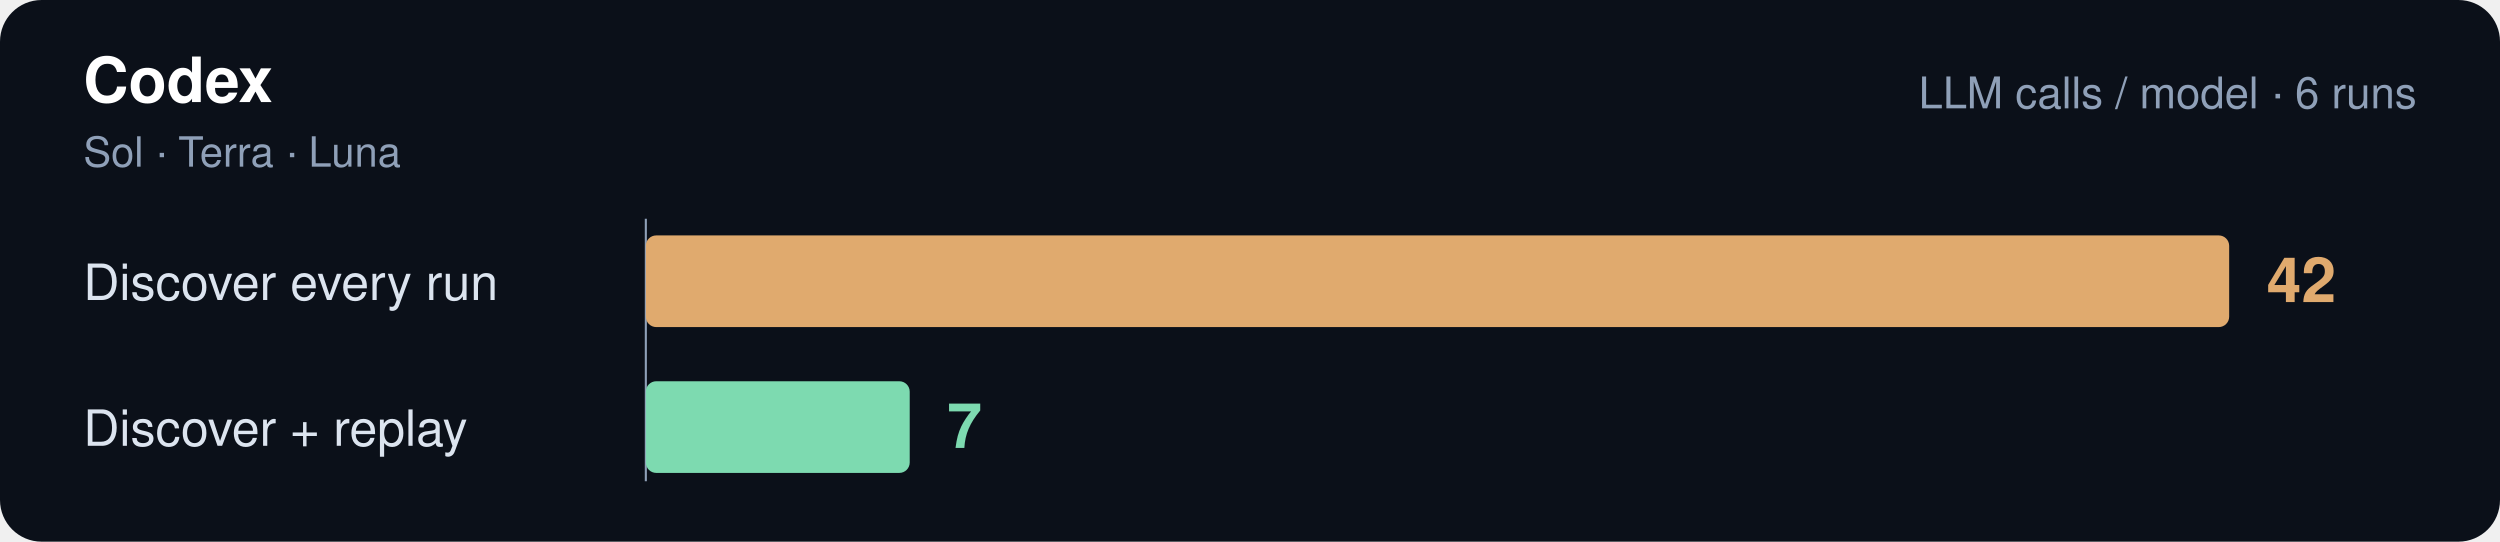
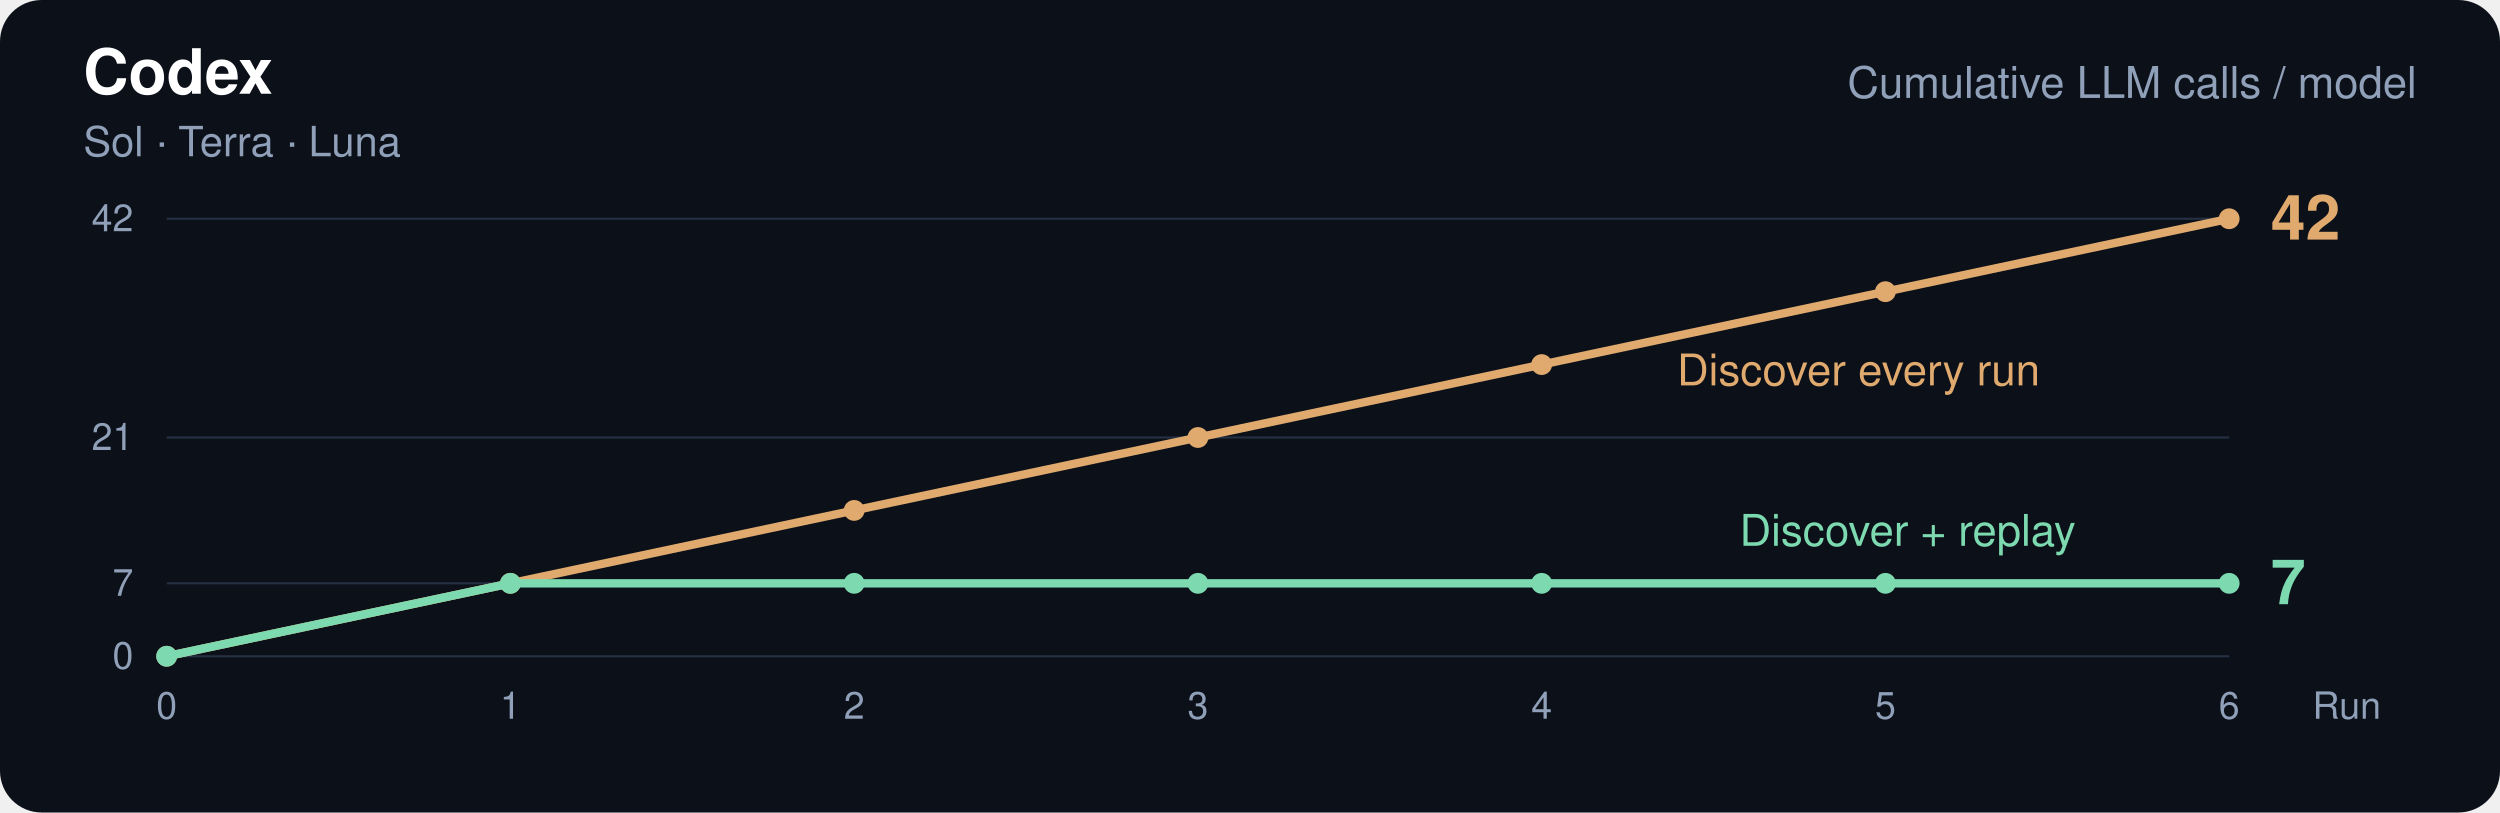
- <svg xmlns="http://www.w3.org/2000/svg" width="1200" height="260" viewBox="0 0 1200 260" role="img" aria-labelledby="title desc">
-   <rect width="1200" height="260" rx="20" fill="#0b1019" />
+ <svg xmlns="http://www.w3.org/2000/svg" width="1200" height="390" viewBox="0 0 1200 390" role="img" aria-labelledby="title desc">
+   <rect width="1200" height="390" rx="20" fill="#0b1019" />
  <g font-family="ui-sans-serif, -apple-system, Segoe UI, Helvetica, Arial, sans-serif">
-     <text x="40" y="49" fill="#ffffff" font-size="30" font-weight="600">Codex</text>
-     <text x="40" y="80" fill="#8fa0b8" font-size="20">Sol · Terra · Luna</text>
-     <text x="1160" y="52" text-anchor="end" fill="#8fa0b8" font-size="21">LLM calls / model · 6 runs</text>
-     <line x1="310" y1="105" x2="310" y2="231" stroke="#8fa0b8" />
-     <text x="40" y="144" fill="#dce4ef" font-size="24">Discover every run</text>
-     <rect x="310" y="113" width="760" height="44" rx="5" fill="#e0aa6e" />
-     <text x="1088" y="145" fill="#e0aa6e" font-size="30" font-weight="600">42</text>
-     <text x="40" y="214" fill="#dce4ef" font-size="24">Discover + replay</text>
-     <rect x="310" y="183" width="126.667" height="44" rx="5" fill="#7ddab0" />
-     <text x="454.667" y="215" fill="#7ddab0" font-size="30" font-weight="600">7</text>
+     <text x="40" y="45" fill="#ffffff" font-size="30" font-weight="600">Codex</text>
+     <text x="40" y="75" fill="#8fa0b8" font-size="20">Sol · Terra · Luna</text>
+     <text x="1160" y="47" text-anchor="end" fill="#8fa0b8" font-size="21">Cumulative LLM calls / model</text>
+     <line x1="80" y1="315" x2="1070" y2="315" stroke="#263043" />
+     <text x="64" y="321" text-anchor="end" fill="#8fa0b8" font-size="18">0</text>
+     <line x1="80" y1="280" x2="1070" y2="280" stroke="#263043" />
+     <text x="64" y="286" text-anchor="end" fill="#8fa0b8" font-size="18">7</text>
+     <line x1="80" y1="210" x2="1070" y2="210" stroke="#263043" />
+     <text x="64" y="216" text-anchor="end" fill="#8fa0b8" font-size="18">21</text>
+     <line x1="80" y1="105" x2="1070" y2="105" stroke="#263043" />
+     <text x="64" y="111" text-anchor="end" fill="#8fa0b8" font-size="18">42</text>
+     <polyline points="80,315 245,280 410,245 575,210 740,175 905,140 1070,105" fill="none" stroke="#e0aa6e" stroke-width="4" />
+     <circle cx="80" cy="315" r="5" fill="#e0aa6e" />
+     <circle cx="245" cy="280" r="5" fill="#e0aa6e" />
+     <circle cx="410" cy="245" r="5" fill="#e0aa6e" />
+     <circle cx="575" cy="210" r="5" fill="#e0aa6e" />
+     <circle cx="740" cy="175" r="5" fill="#e0aa6e" />
+     <circle cx="905" cy="140" r="5" fill="#e0aa6e" />
+     <circle cx="1070" cy="105" r="5" fill="#e0aa6e" />
+     <polyline points="80,315 245,280 410,280 575,280 740,280 905,280 1070,280" fill="none" stroke="#7ddab0" stroke-width="4" />
+     <circle cx="80" cy="315" r="5" fill="#7ddab0" />
+     <circle cx="245" cy="280" r="5" fill="#7ddab0" />
+     <circle cx="410" cy="280" r="5" fill="#7ddab0" />
+     <circle cx="575" cy="280" r="5" fill="#7ddab0" />
+     <circle cx="740" cy="280" r="5" fill="#7ddab0" />
+     <circle cx="905" cy="280" r="5" fill="#7ddab0" />
+     <circle cx="1070" cy="280" r="5" fill="#7ddab0" />
+     <text x="1090" y="115" fill="#e0aa6e" font-size="30" font-weight="600">42</text>
+     <text x="805" y="185" fill="#e0aa6e" font-size="21">Discover every run</text>
+     <text x="1090" y="290" fill="#7ddab0" font-size="30" font-weight="600">7</text>
+     <text x="835" y="262" fill="#7ddab0" font-size="21">Discover + replay</text>
+     <text x="80" y="345" text-anchor="middle" fill="#8fa0b8" font-size="18">0</text>
+     <text x="245" y="345" text-anchor="middle" fill="#8fa0b8" font-size="18">1</text>
+     <text x="410" y="345" text-anchor="middle" fill="#8fa0b8" font-size="18">2</text>
+     <text x="575" y="345" text-anchor="middle" fill="#8fa0b8" font-size="18">3</text>
+     <text x="740" y="345" text-anchor="middle" fill="#8fa0b8" font-size="18">4</text>
+     <text x="905" y="345" text-anchor="middle" fill="#8fa0b8" font-size="18">5</text>
+     <text x="1070" y="345" text-anchor="middle" fill="#8fa0b8" font-size="18">6</text>
+     <text x="1110" y="345" fill="#8fa0b8" font-size="18">Run</text>
  </g>
</svg>
